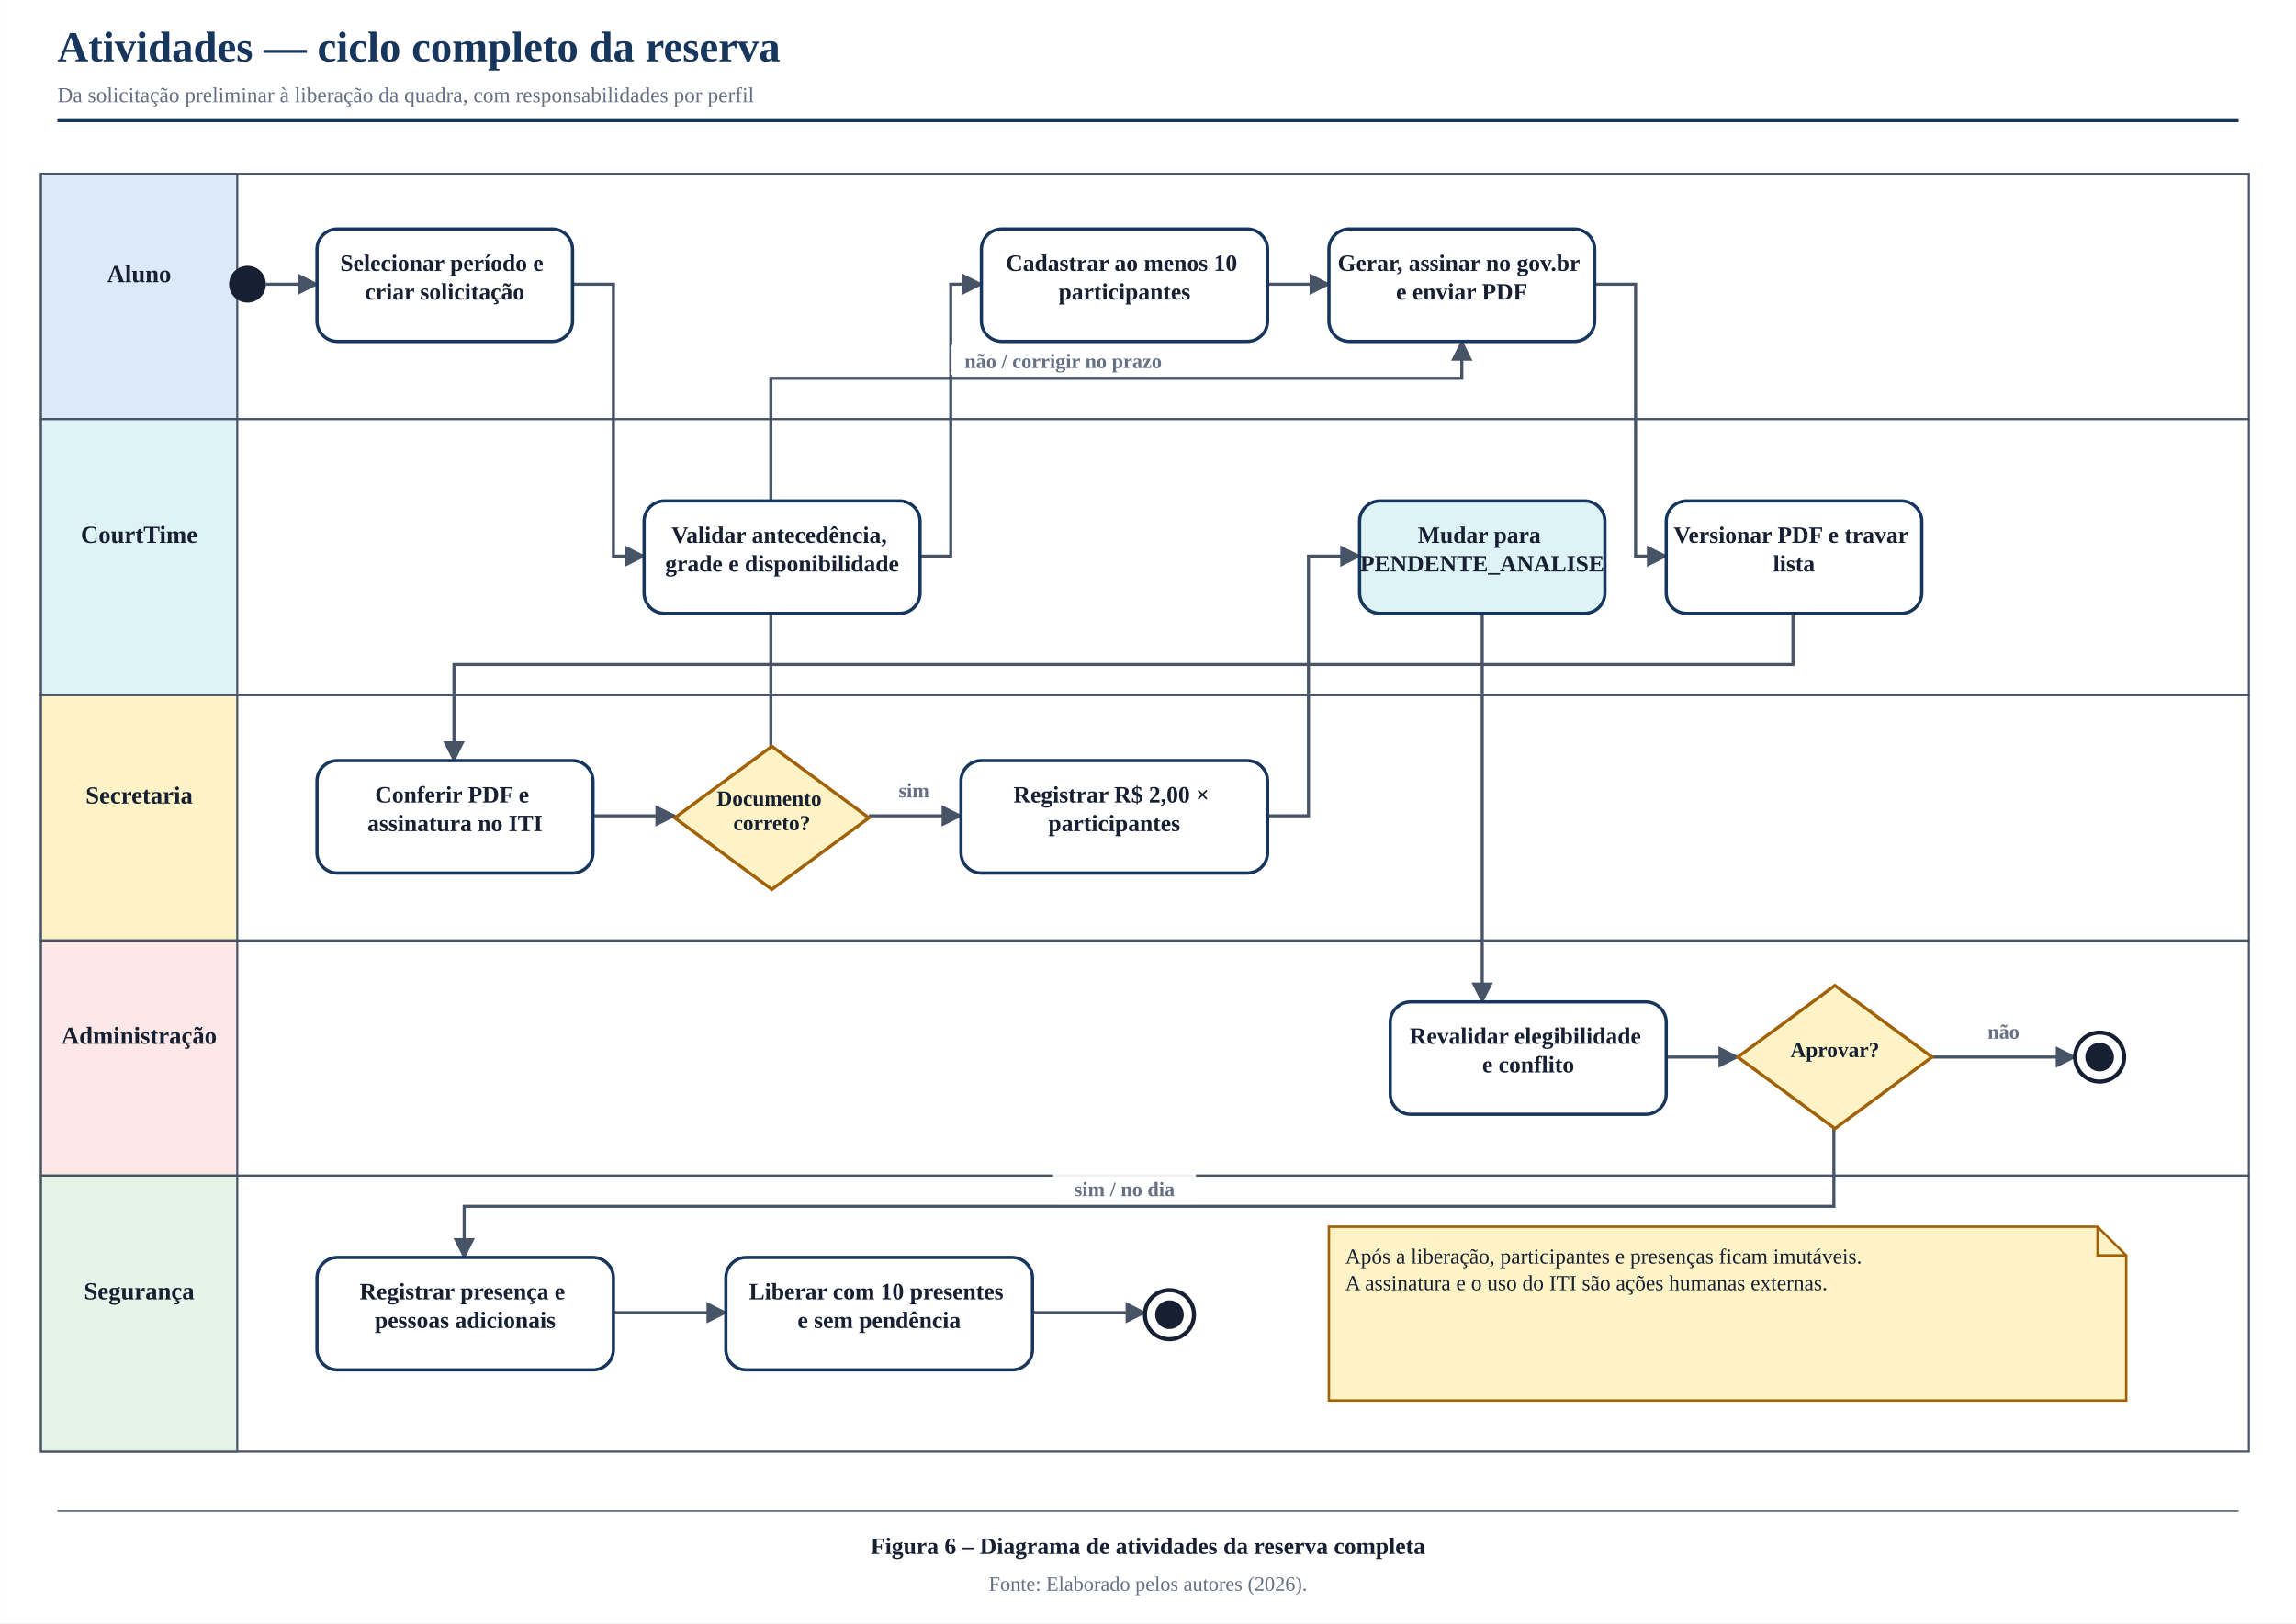
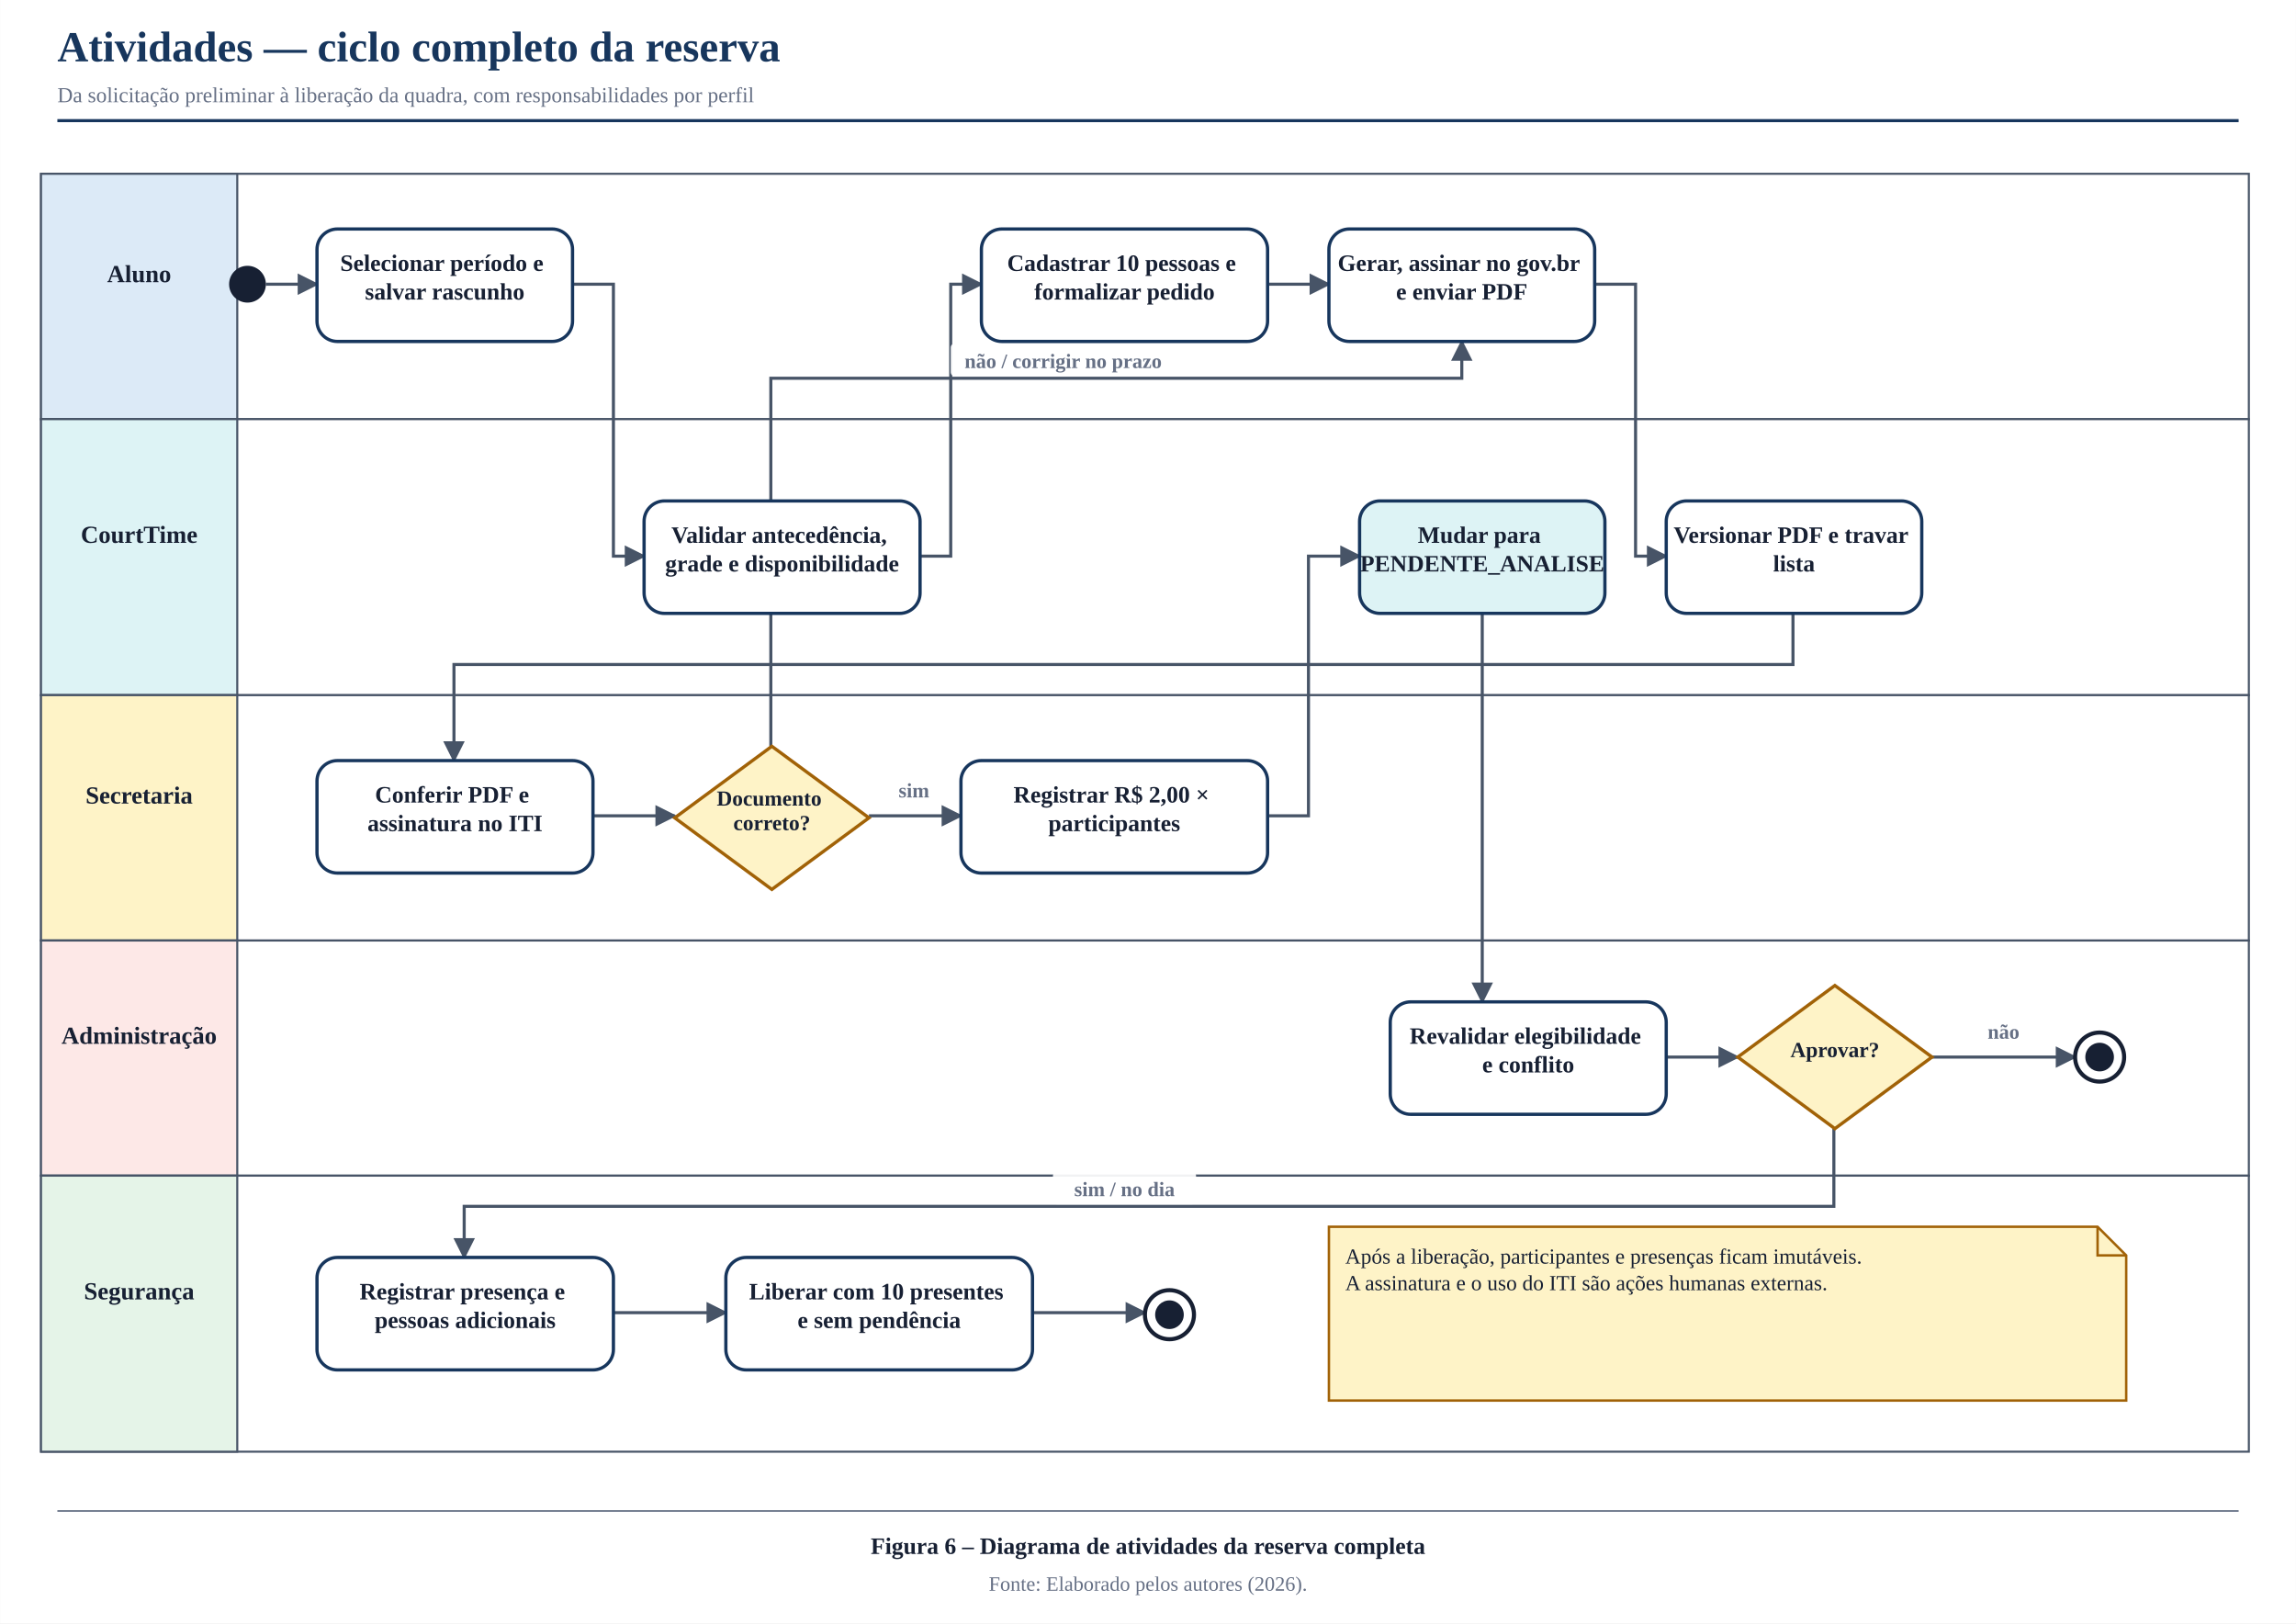
<svg xmlns="http://www.w3.org/2000/svg" width="3508" height="2480" viewBox="0 0 1123 794" role="img" aria-labelledby="title desc">
  <defs>
    <marker id="arrow" viewBox="0 0 10 10" refX="9" refY="5" markerWidth="7" markerHeight="7" orient="auto-start-reverse">
      <path d="M 0 0 L 10 5 L 0 10 z" fill="#475467" />
    </marker>
    <marker id="open-arrow" viewBox="0 0 10 10" refX="9" refY="5" markerWidth="8" markerHeight="8" orient="auto-start-reverse">
      <path d="M 0 0 L 10 5 L 0 10" fill="white" stroke="#475467" stroke-width="1.5" />
    </marker>
  </defs>
  <rect width="1123" height="794" fill="white" />
  <text x="28" y="30" text-anchor="start" font-size="21" font-weight="700" fill="#17365D">
    <tspan x="28" dy="0">Atividades — ciclo completo da reserva</tspan>
  </text>
  <text x="28" y="50" text-anchor="start" font-size="10.5" font-weight="400" fill="#667085">
    <tspan x="28" dy="0">Da solicitação preliminar à liberação da quadra, com responsabilidades por perfil</tspan>
  </text>
  <line x1="28" y1="59" x2="1095" y2="59" stroke="#17365D" stroke-width="1.5" />
  <rect x="20" y="85" width="1080" height="120" fill="#FFFFFF" stroke="#475467" stroke-width="1" />
  <rect x="20" y="85" width="96" height="120" fill="#DCEAF7" stroke="#475467" stroke-width="1" />
  <text x="68" y="138" text-anchor="middle" font-size="12" font-weight="700" fill="#172033">
    <tspan x="68" dy="0">Aluno</tspan>
  </text>
  <rect x="20" y="205" width="1080" height="135" fill="#FFFFFF" stroke="#475467" stroke-width="1" />
  <rect x="20" y="205" width="96" height="135" fill="#DDF3F5" stroke="#475467" stroke-width="1" />
  <text x="68" y="265.5" text-anchor="middle" font-size="12" font-weight="700" fill="#172033">
    <tspan x="68" dy="0">CourtTime</tspan>
  </text>
  <rect x="20" y="340" width="1080" height="120" fill="#FFFFFF" stroke="#475467" stroke-width="1" />
  <rect x="20" y="340" width="96" height="120" fill="#FEF3C7" stroke="#475467" stroke-width="1" />
  <text x="68" y="393" text-anchor="middle" font-size="12" font-weight="700" fill="#172033">
    <tspan x="68" dy="0">Secretaria</tspan>
  </text>
  <rect x="20" y="460" width="1080" height="115" fill="#FFFFFF" stroke="#475467" stroke-width="1" />
  <rect x="20" y="460" width="96" height="115" fill="#FDE8E7" stroke="#475467" stroke-width="1" />
  <text x="68" y="510.5" text-anchor="middle" font-size="12" font-weight="700" fill="#172033">
    <tspan x="68" dy="0">Administração</tspan>
  </text>
  <rect x="20" y="575" width="1080" height="135" fill="#FFFFFF" stroke="#475467" stroke-width="1" />
  <rect x="20" y="575" width="96" height="135" fill="#E5F4E8" stroke="#475467" stroke-width="1" />
  <text x="68" y="635.5" text-anchor="middle" font-size="12" font-weight="700" fill="#172033">
    <tspan x="68" dy="0">Segurança</tspan>
  </text>
  <polyline points="130,139 155,139" fill="none" stroke="#475467" stroke-width="1.5" marker-end="url(#arrow)" />
  <polyline points="280,139 300,139 300,272 315,272" fill="none" stroke="#475467" stroke-width="1.5" marker-end="url(#arrow)" />
  <polyline points="450,272 465,272 465,139 480,139" fill="none" stroke="#475467" stroke-width="1.5" marker-end="url(#arrow)" />
  <polyline points="620,139 650,139" fill="none" stroke="#475467" stroke-width="1.5" marker-end="url(#arrow)" />
  <polyline points="780,139 800,139 800,272 815,272" fill="none" stroke="#475467" stroke-width="1.5" marker-end="url(#arrow)" />
  <polyline points="877,300 877,325 222,325 222,372" fill="none" stroke="#475467" stroke-width="1.5" marker-end="url(#arrow)" />
  <polyline points="290,399 330,399" fill="none" stroke="#475467" stroke-width="1.5" marker-end="url(#arrow)" />
  <polyline points="425,399 470,399" fill="none" stroke="#475467" stroke-width="1.5" marker-end="url(#arrow)" />
  <rect x="434" y="378" width="26" height="16" rx="2" fill="white" opacity="0.92" />
  <text x="447" y="390" text-anchor="middle" font-size="10" font-weight="600" fill="#667085">
    <tspan x="447" dy="0">sim</tspan>
  </text>
  <polyline points="377,365 377,185 715,185 715,167" fill="none" stroke="#475467" stroke-width="1.5" marker-end="url(#arrow)" />
  <rect x="465" y="168" width="110" height="16" rx="2" fill="white" opacity="0.92" />
  <text x="520" y="180" text-anchor="middle" font-size="10" font-weight="600" fill="#667085">
    <tspan x="520" dy="0">não / corrigir no prazo</tspan>
  </text>
  <polyline points="620,399 640,399 640,272 665,272" fill="none" stroke="#475467" stroke-width="1.5" marker-end="url(#arrow)" />
  <polyline points="725,300 725,490" fill="none" stroke="#475467" stroke-width="1.5" marker-end="url(#arrow)" />
  <polyline points="815,517 850,517" fill="none" stroke="#475467" stroke-width="1.5" marker-end="url(#arrow)" />
  <polyline points="897,552 897,590 227,590 227,615" fill="none" stroke="#475467" stroke-width="1.5" marker-end="url(#arrow)" />
  <rect x="515" y="573" width="70" height="16" rx="2" fill="white" opacity="0.92" />
  <text x="550" y="585" text-anchor="middle" font-size="10" font-weight="600" fill="#667085">
    <tspan x="550" dy="0">sim / no dia</tspan>
  </text>
  <polyline points="945,517 1015,517" fill="none" stroke="#475467" stroke-width="1.5" marker-end="url(#arrow)" />
  <rect x="966" y="496" width="28" height="16" rx="2" fill="white" opacity="0.92" />
  <text x="980" y="508" text-anchor="middle" font-size="10" font-weight="600" fill="#667085">
    <tspan x="980" dy="0">não</tspan>
  </text>
  <polyline points="300,642 355,642" fill="none" stroke="#475467" stroke-width="1.5" marker-end="url(#arrow)" />
  <polyline points="505,642 560,642" fill="none" stroke="#475467" stroke-width="1.5" marker-end="url(#arrow)" />
  <circle cx="121" cy="139" r="9" fill="#172033" />
  <rect x="155" y="112" width="125" height="55" rx="10" fill="#FFFFFF" stroke="#17365D" stroke-width="1.6" />
  <text x="217.5" y="132.5" text-anchor="middle" font-size="11.5" font-weight="600" fill="#172033">
    <tspan x="217.5" dy="0">Selecionar período e</tspan>
-     <tspan x="217.5" dy="14">criar solicitação</tspan>
+     <tspan x="217.5" dy="14">salvar rascunho</tspan>
  </text>
  <rect x="315" y="245" width="135" height="55" rx="10" fill="#FFFFFF" stroke="#17365D" stroke-width="1.6" />
  <text x="382.5" y="265.5" text-anchor="middle" font-size="11.5" font-weight="600" fill="#172033">
    <tspan x="382.5" dy="0">Validar antecedência,</tspan>
    <tspan x="382.5" dy="14">grade e disponibilidade</tspan>
  </text>
  <rect x="480" y="112" width="140" height="55" rx="10" fill="#FFFFFF" stroke="#17365D" stroke-width="1.6" />
  <text x="550" y="132.5" text-anchor="middle" font-size="11.5" font-weight="600" fill="#172033">
-     <tspan x="550" dy="0">Cadastrar ao menos 10</tspan>
-     <tspan x="550" dy="14">participantes</tspan>
+     <tspan x="550" dy="0">Cadastrar 10 pessoas e</tspan>
+     <tspan x="550" dy="14">formalizar pedido</tspan>
  </text>
  <rect x="650" y="112" width="130" height="55" rx="10" fill="#FFFFFF" stroke="#17365D" stroke-width="1.6" />
  <text x="715" y="132.5" text-anchor="middle" font-size="11.5" font-weight="600" fill="#172033">
    <tspan x="715" dy="0">Gerar, assinar no gov.br</tspan>
    <tspan x="715" dy="14">e enviar PDF</tspan>
  </text>
  <rect x="815" y="245" width="125" height="55" rx="10" fill="#FFFFFF" stroke="#17365D" stroke-width="1.6" />
  <text x="877.5" y="265.5" text-anchor="middle" font-size="11.5" font-weight="600" fill="#172033">
    <tspan x="877.5" dy="0">Versionar PDF e travar</tspan>
    <tspan x="877.5" dy="14">lista</tspan>
  </text>
  <rect x="155" y="372" width="135" height="55" rx="10" fill="#FFFFFF" stroke="#17365D" stroke-width="1.6" />
  <text x="222.5" y="392.5" text-anchor="middle" font-size="11.5" font-weight="600" fill="#172033">
    <tspan x="222.5" dy="0">Conferir PDF e</tspan>
    <tspan x="222.5" dy="14">assinatura no ITI</tspan>
  </text>
  <polygon points="377.5,365 425,400 377.5,435 330,400" fill="#FEF3C7" stroke="#A16207" stroke-width="1.6" />
  <text x="377.5" y="394" text-anchor="middle" font-size="10.5" font-weight="700" fill="#172033">
    <tspan x="377.5" dy="0">Documento</tspan>
    <tspan x="377.5" dy="12">correto?</tspan>
  </text>
  <rect x="470" y="372" width="150" height="55" rx="10" fill="#FFFFFF" stroke="#17365D" stroke-width="1.6" />
  <text x="545" y="392.5" text-anchor="middle" font-size="11.5" font-weight="600" fill="#172033">
    <tspan x="545" dy="0">Registrar R$ 2,00 ×</tspan>
    <tspan x="545" dy="14">participantes</tspan>
  </text>
  <rect x="665" y="245" width="120" height="55" rx="10" fill="#DDF3F5" stroke="#17365D" stroke-width="1.6" />
  <text x="725" y="265.5" text-anchor="middle" font-size="11.5" font-weight="600" fill="#172033">
    <tspan x="725" dy="0">Mudar para</tspan>
    <tspan x="725" dy="14">PENDENTE_ANALISE</tspan>
  </text>
  <rect x="680" y="490" width="135" height="55" rx="10" fill="#FFFFFF" stroke="#17365D" stroke-width="1.6" />
  <text x="747.5" y="510.5" text-anchor="middle" font-size="11.5" font-weight="600" fill="#172033">
    <tspan x="747.5" dy="0">Revalidar elegibilidade</tspan>
    <tspan x="747.5" dy="14">e conflito</tspan>
  </text>
  <polygon points="897.5,482 945,517 897.5,552 850,517" fill="#FEF3C7" stroke="#A16207" stroke-width="1.6" />
  <text x="897.5" y="517" text-anchor="middle" font-size="10.5" font-weight="700" fill="#172033">
    <tspan x="897.5" dy="0">Aprovar?</tspan>
  </text>
  <rect x="155" y="615" width="145" height="55" rx="10" fill="#FFFFFF" stroke="#17365D" stroke-width="1.6" />
  <text x="227.5" y="635.5" text-anchor="middle" font-size="11.5" font-weight="600" fill="#172033">
    <tspan x="227.5" dy="0">Registrar presença e</tspan>
    <tspan x="227.5" dy="14">pessoas adicionais</tspan>
  </text>
  <rect x="355" y="615" width="150" height="55" rx="10" fill="#FFFFFF" stroke="#17365D" stroke-width="1.6" />
  <text x="430" y="635.5" text-anchor="middle" font-size="11.5" font-weight="600" fill="#172033">
    <tspan x="430" dy="0">Liberar com 10 presentes</tspan>
    <tspan x="430" dy="14">e sem pendência</tspan>
  </text>
  <circle cx="572" cy="643" r="12" fill="white" stroke="#172033" stroke-width="2" />
  <circle cx="572" cy="643" r="7" fill="#172033" />
  <circle cx="1027" cy="517" r="12" fill="white" stroke="#172033" stroke-width="2" />
  <circle cx="1027" cy="517" r="7" fill="#172033" />
  <path d="M 650 600 H 1026 L 1040 614 V 685 H 650 Z" fill="#FEF3C7" stroke="#A16207" stroke-width="1.2" />
  <path d="M 1026 600 V 614 H 1040" fill="none" stroke="#A16207" stroke-width="1.2" />
  <text x="658" y="618" text-anchor="start" font-size="10.5" font-weight="400" fill="#172033">
    <tspan x="658" dy="0">Após a liberação, participantes e presenças ficam imutáveis.</tspan>
    <tspan x="658" dy="13">A assinatura e o uso do ITI são ações humanas externas.</tspan>
  </text>
  <line x1="28" y1="739" x2="1095" y2="739" stroke="#667085" stroke-width="0.8" />
  <text x="561.5" y="760" text-anchor="middle" font-size="11.5" font-weight="700" fill="#172033">
    <tspan x="561.5" dy="0">Figura 6 – Diagrama de atividades da reserva completa</tspan>
  </text>
  <text x="561.5" y="778" text-anchor="middle" font-size="10" font-weight="400" fill="#667085">
    <tspan x="561.5" dy="0">Fonte: Elaborado pelos autores (2026).</tspan>
  </text>
</svg>
